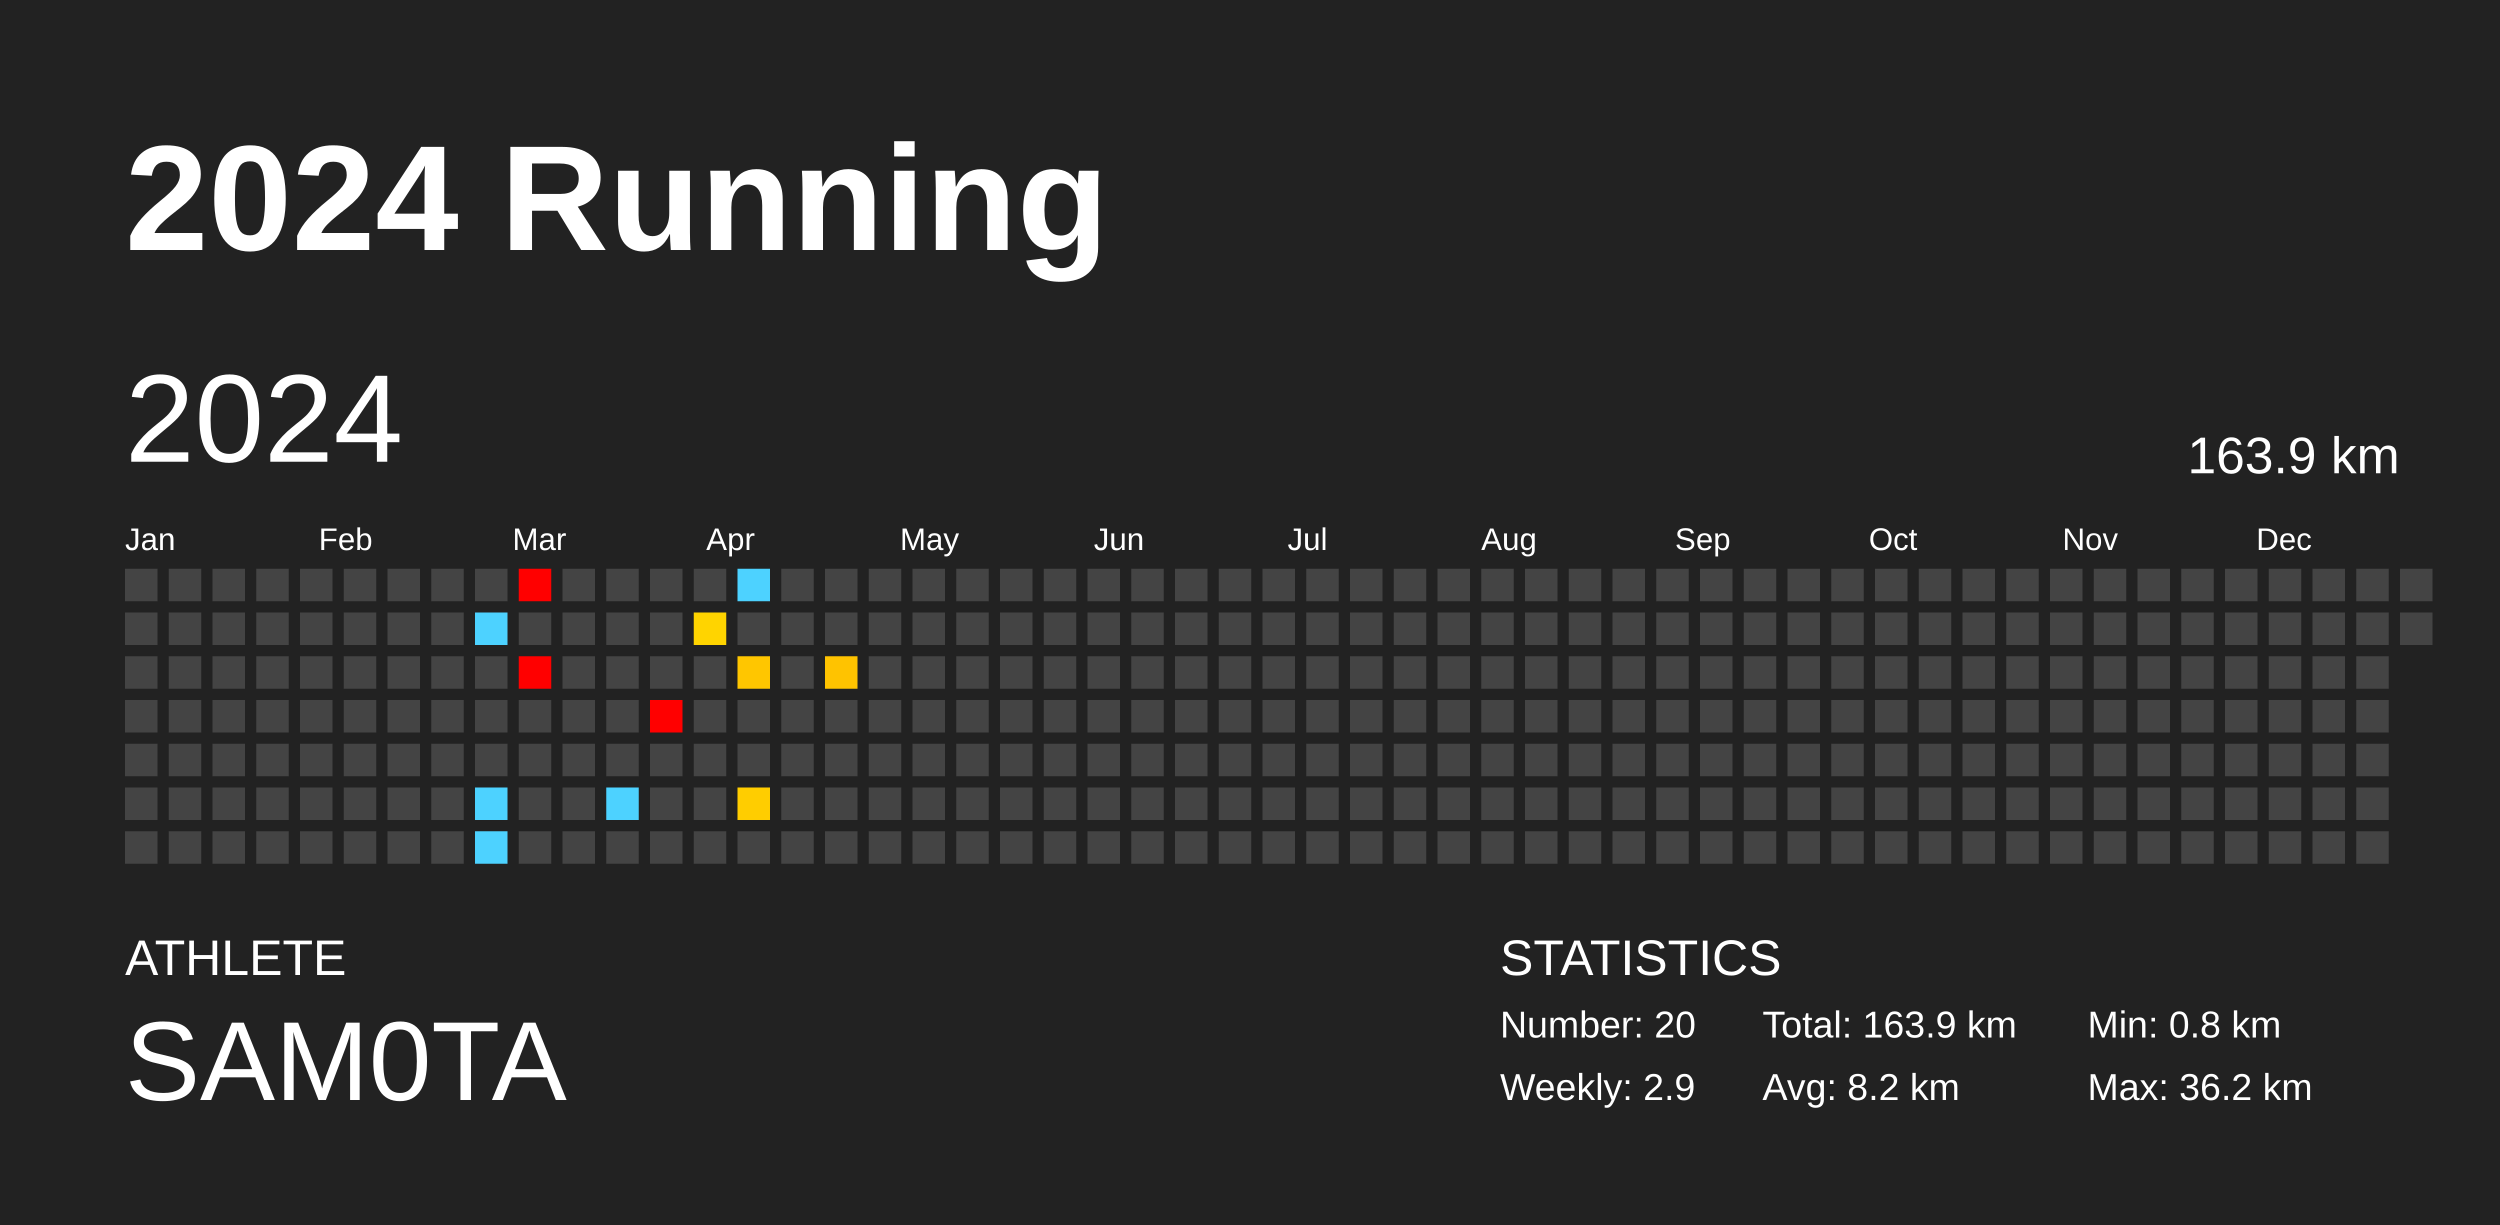
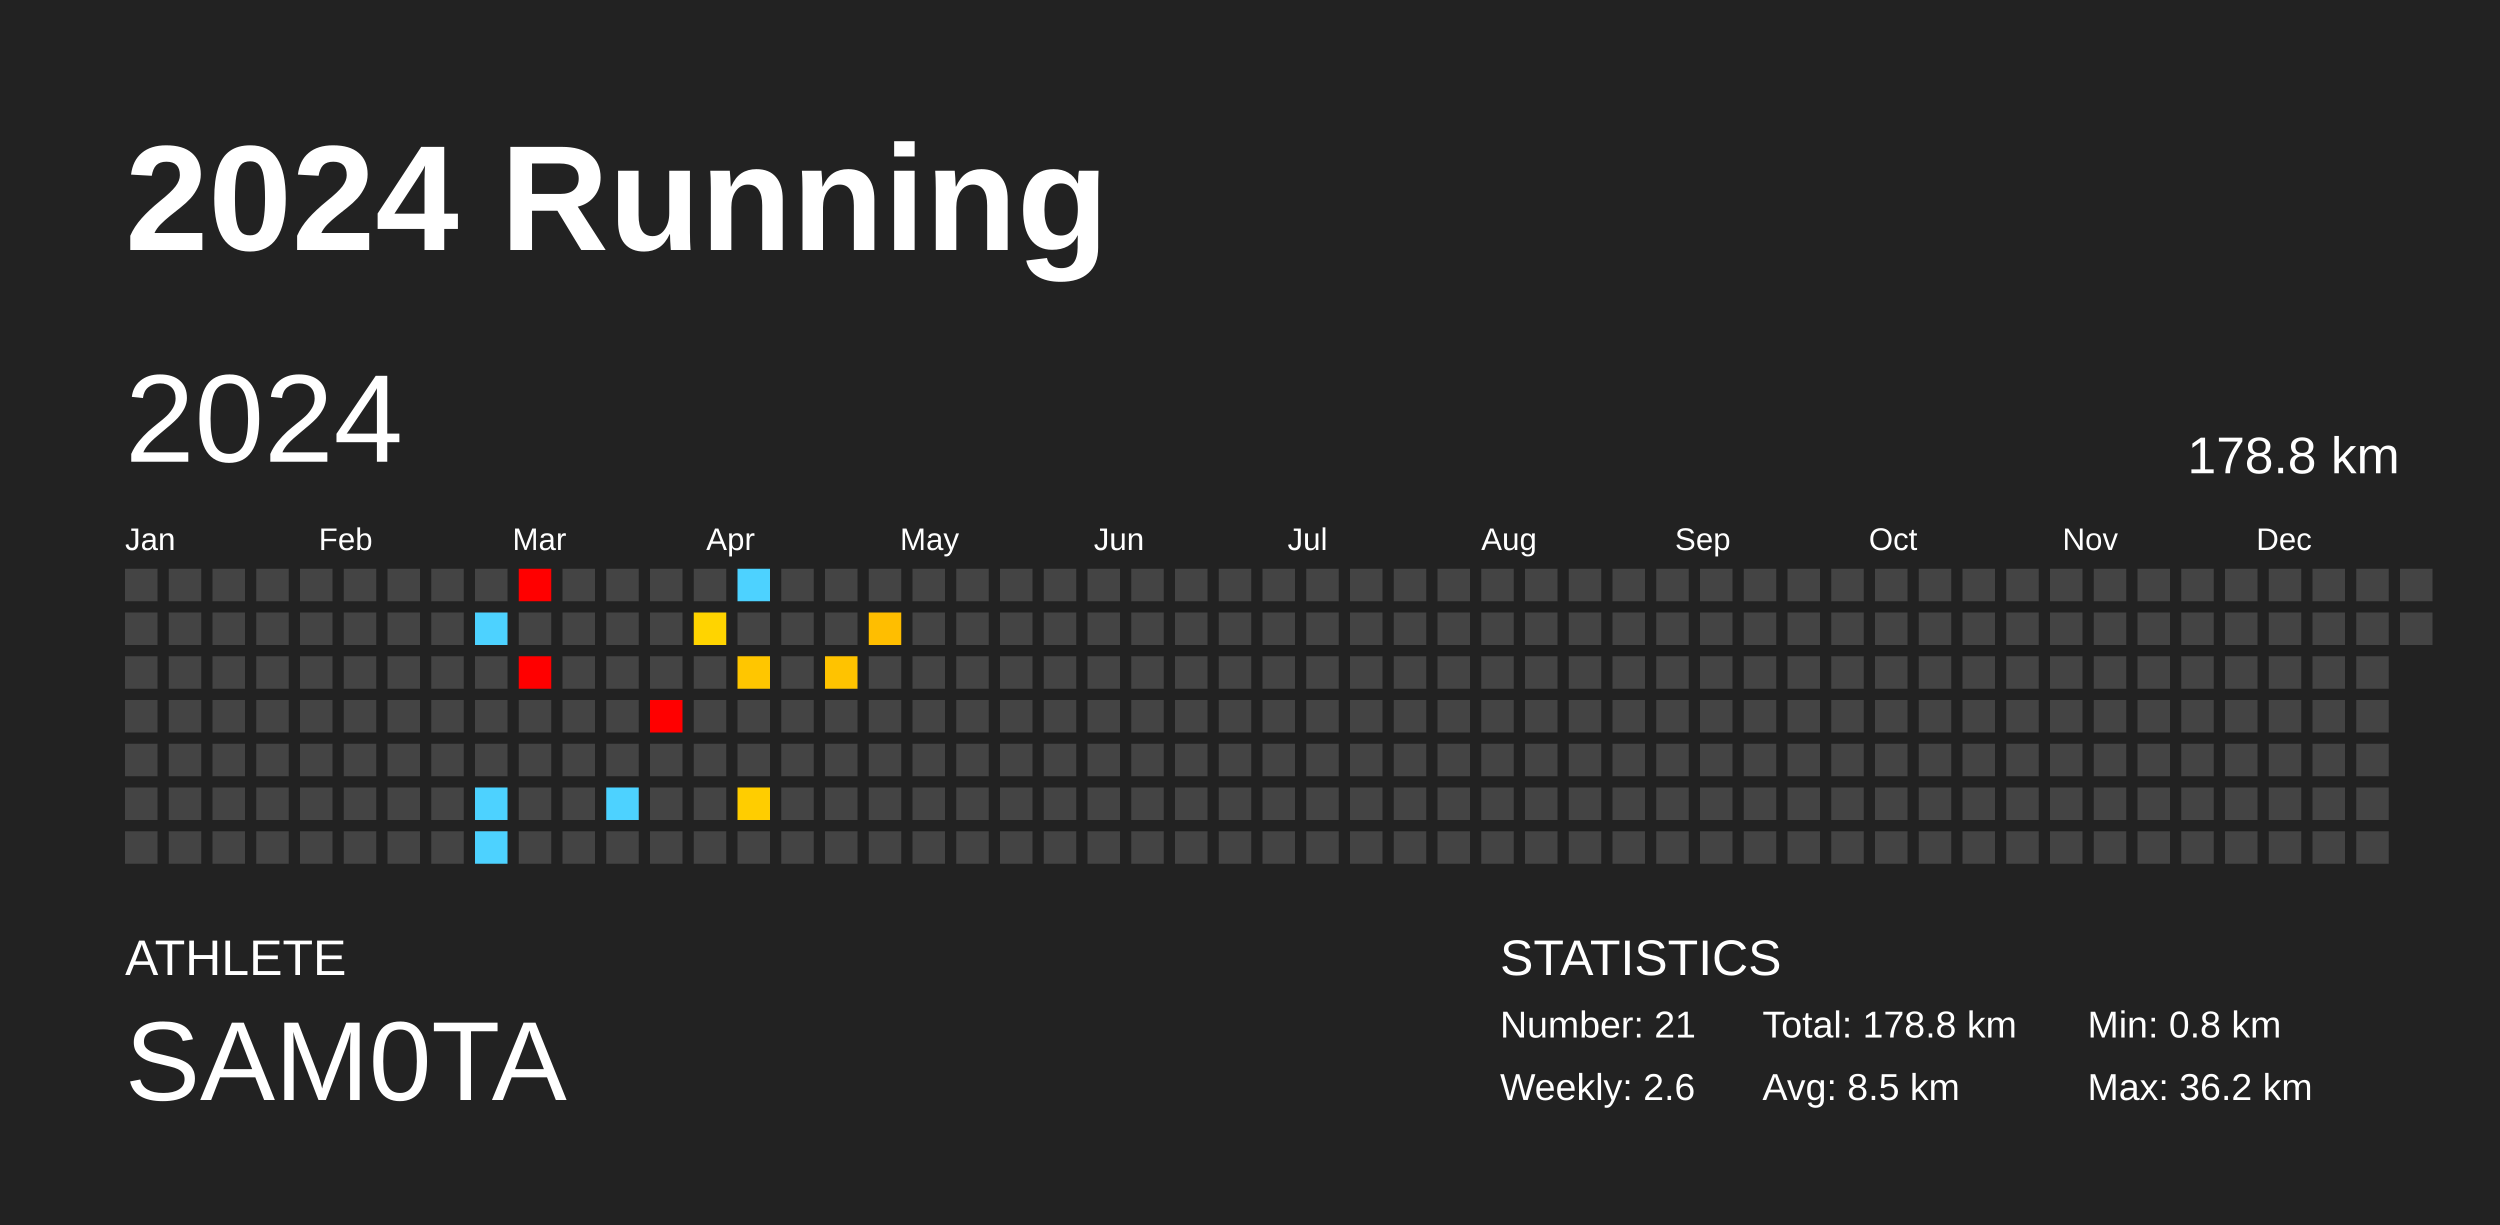
<svg xmlns="http://www.w3.org/2000/svg" baseProfile="full" height="98mm" version="1.1" viewBox="0,0,200,98" width="200mm">
  <defs />
  <rect fill="#222222" height="98" width="200" x="0" y="0" />
  <text fill="#FFFFFF" style="font-size:12px; font-family:Arial; font-weight:bold;" x="10" y="20">2024 Running</text>
  <text fill="#FFFFFF" style="font-size:4px; font-family:Arial" x="10" y="78">ATHLETE</text>
  <text fill="#FFFFFF" style="font-size:9px; font-family:Arial" x="10" y="88">SAM0TA</text>
  <text fill="#FFFFFF" style="font-size:4px; font-family:Arial" x="120" y="78">STATISTICS</text>
-   <text fill="#FFFFFF" style="font-size:3px; font-family:Arial" x="120" y="83">Number: 20</text>
-   <text fill="#FFFFFF" style="font-size:3px; font-family:Arial" x="120" y="88">Weekly: 2.9</text>
-   <text fill="#FFFFFF" style="font-size:3px; font-family:Arial" x="141" y="83">Total: 163.9 km</text>
-   <text fill="#FFFFFF" style="font-size:3px; font-family:Arial" x="141" y="88">Avg: 8.2 km</text>
+   <text fill="#FFFFFF" style="font-size:3px; font-family:Arial" x="120" y="83">Number: 21</text>
+   <text fill="#FFFFFF" style="font-size:3px; font-family:Arial" x="120" y="88">Weekly: 2.6</text>
+   <text fill="#FFFFFF" style="font-size:3px; font-family:Arial" x="141" y="83">Total: 178.8 km</text>
+   <text fill="#FFFFFF" style="font-size:3px; font-family:Arial" x="141" y="88">Avg: 8.5 km</text>
  <text fill="#FFFFFF" style="font-size:3px; font-family:Arial" x="167" y="83">Min: 0.8 km</text>
  <text fill="#FFFFFF" style="font-size:3px; font-family:Arial" x="167" y="88">Max: 36.2 km</text>
  <text dominant-baseline="hanging" fill="#FFFFFF" style="font-size:10.0px; font-family:Arial;" x="10" y="30">2024</text>
-   <text dominant-baseline="hanging" fill="#FFFFFF" style="font-size:4.125px; font-family:Arial;" x="175" y="35">163.9 km</text>
+   <text dominant-baseline="hanging" fill="#FFFFFF" style="font-size:4.125px; font-family:Arial;" x="175" y="35">178.8 km</text>
  <text fill="#FFFFFF" style="font-size:2.5px; font-family:Arial" x="10.0" y="44">Jan</text>
  <text fill="#FFFFFF" style="font-size:2.5px; font-family:Arial" x="25.5" y="44">Feb</text>
  <text fill="#FFFFFF" style="font-size:2.5px; font-family:Arial" x="41.0" y="44">Mar</text>
  <text fill="#FFFFFF" style="font-size:2.5px; font-family:Arial" x="56.5" y="44">Apr</text>
  <text fill="#FFFFFF" style="font-size:2.5px; font-family:Arial" x="72.0" y="44">May</text>
  <text fill="#FFFFFF" style="font-size:2.5px; font-family:Arial" x="87.5" y="44">Jun</text>
  <text fill="#FFFFFF" style="font-size:2.5px; font-family:Arial" x="103.0" y="44">Jul</text>
  <text fill="#FFFFFF" style="font-size:2.5px; font-family:Arial" x="118.5" y="44">Aug</text>
  <text fill="#FFFFFF" style="font-size:2.5px; font-family:Arial" x="134.0" y="44">Sep</text>
  <text fill="#FFFFFF" style="font-size:2.5px; font-family:Arial" x="149.5" y="44">Oct</text>
  <text fill="#FFFFFF" style="font-size:2.5px; font-family:Arial" x="165.0" y="44">Nov</text>
  <text fill="#FFFFFF" style="font-size:2.5px; font-family:Arial" x="180.5" y="44">Dec</text>
  <rect fill="#444444" height="2.6" width="2.6" x="10.0" y="45.5" />
  <rect fill="#444444" height="2.6" width="2.6" x="10.0" y="49.0" />
  <rect fill="#444444" height="2.6" width="2.6" x="10.0" y="52.5" />
  <rect fill="#444444" height="2.6" width="2.6" x="10.0" y="56.0" />
  <rect fill="#444444" height="2.6" width="2.6" x="10.0" y="59.5" />
  <rect fill="#444444" height="2.6" width="2.6" x="10.0" y="63.0" />
  <rect fill="#444444" height="2.6" width="2.6" x="10.0" y="66.5" />
  <rect fill="#444444" height="2.6" width="2.6" x="13.5" y="45.5" />
  <rect fill="#444444" height="2.6" width="2.6" x="13.5" y="49.0" />
  <rect fill="#444444" height="2.6" width="2.6" x="13.5" y="52.5" />
  <rect fill="#444444" height="2.6" width="2.6" x="13.5" y="56.0" />
  <rect fill="#444444" height="2.6" width="2.6" x="13.5" y="59.5" />
  <rect fill="#444444" height="2.6" width="2.6" x="13.5" y="63.0" />
  <rect fill="#444444" height="2.6" width="2.6" x="13.5" y="66.5" />
  <rect fill="#444444" height="2.6" width="2.6" x="17.0" y="45.5" />
  <rect fill="#444444" height="2.6" width="2.6" x="17.0" y="49.0" />
  <rect fill="#444444" height="2.6" width="2.6" x="17.0" y="52.5" />
  <rect fill="#444444" height="2.6" width="2.6" x="17.0" y="56.0" />
  <rect fill="#444444" height="2.6" width="2.6" x="17.0" y="59.5" />
  <rect fill="#444444" height="2.6" width="2.6" x="17.0" y="63.0" />
  <rect fill="#444444" height="2.6" width="2.6" x="17.0" y="66.5" />
  <rect fill="#444444" height="2.6" width="2.6" x="20.5" y="45.5" />
  <rect fill="#444444" height="2.6" width="2.6" x="20.5" y="49.0" />
  <rect fill="#444444" height="2.6" width="2.6" x="20.5" y="52.5" />
  <rect fill="#444444" height="2.6" width="2.6" x="20.5" y="56.0" />
  <rect fill="#444444" height="2.6" width="2.6" x="20.5" y="59.5" />
  <rect fill="#444444" height="2.6" width="2.6" x="20.5" y="63.0" />
  <rect fill="#444444" height="2.6" width="2.6" x="20.5" y="66.5" />
  <rect fill="#444444" height="2.6" width="2.6" x="24.0" y="45.5" />
  <rect fill="#444444" height="2.6" width="2.6" x="24.0" y="49.0" />
  <rect fill="#444444" height="2.6" width="2.6" x="24.0" y="52.5" />
  <rect fill="#444444" height="2.6" width="2.6" x="24.0" y="56.0" />
  <rect fill="#444444" height="2.6" width="2.6" x="24.0" y="59.5" />
  <rect fill="#444444" height="2.6" width="2.6" x="24.0" y="63.0" />
  <rect fill="#444444" height="2.6" width="2.6" x="24.0" y="66.5" />
  <rect fill="#444444" height="2.6" width="2.6" x="27.5" y="45.5" />
  <rect fill="#444444" height="2.6" width="2.6" x="27.5" y="49.0" />
  <rect fill="#444444" height="2.6" width="2.6" x="27.5" y="52.5" />
  <rect fill="#444444" height="2.6" width="2.6" x="27.5" y="56.0" />
  <rect fill="#444444" height="2.6" width="2.6" x="27.5" y="59.5" />
  <rect fill="#444444" height="2.6" width="2.6" x="27.5" y="63.0" />
  <rect fill="#444444" height="2.6" width="2.6" x="27.5" y="66.5" />
  <rect fill="#444444" height="2.6" width="2.6" x="31.0" y="45.5" />
  <rect fill="#444444" height="2.6" width="2.6" x="31.0" y="49.0" />
  <rect fill="#444444" height="2.6" width="2.6" x="31.0" y="52.5" />
  <rect fill="#444444" height="2.6" width="2.6" x="31.0" y="56.0" />
  <rect fill="#444444" height="2.6" width="2.6" x="31.0" y="59.5" />
  <rect fill="#444444" height="2.6" width="2.6" x="31.0" y="63.0" />
  <rect fill="#444444" height="2.6" width="2.6" x="31.0" y="66.5" />
  <rect fill="#444444" height="2.6" width="2.6" x="34.5" y="45.5" />
  <rect fill="#444444" height="2.6" width="2.6" x="34.5" y="49.0" />
  <rect fill="#444444" height="2.6" width="2.6" x="34.5" y="52.5" />
  <rect fill="#444444" height="2.6" width="2.6" x="34.5" y="56.0" />
  <rect fill="#444444" height="2.6" width="2.6" x="34.5" y="59.5" />
  <rect fill="#444444" height="2.6" width="2.6" x="34.5" y="63.0" />
  <rect fill="#444444" height="2.6" width="2.6" x="34.5" y="66.5" />
  <rect fill="#444444" height="2.6" width="2.6" x="38.0" y="45.5" />
  <rect fill="#4dd2ff" height="2.6" width="2.6" x="38.0" y="49.0" />
  <rect fill="#444444" height="2.6" width="2.6" x="38.0" y="52.5" />
  <rect fill="#444444" height="2.6" width="2.6" x="38.0" y="56.0" />
  <rect fill="#444444" height="2.6" width="2.6" x="38.0" y="59.5" />
  <rect fill="#4dd2ff" height="2.6" width="2.6" x="38.0" y="63.0" />
  <rect fill="#4dd2ff" height="2.6" width="2.6" x="38.0" y="66.5" />
  <rect fill="red" height="2.6" width="2.6" x="41.5" y="45.5" />
  <rect fill="#444444" height="2.6" width="2.6" x="41.5" y="49.0" />
  <rect fill="red" height="2.6" width="2.6" x="41.5" y="52.5" />
  <rect fill="#444444" height="2.6" width="2.6" x="41.5" y="56.0" />
  <rect fill="#444444" height="2.6" width="2.6" x="41.5" y="59.5" />
  <rect fill="#444444" height="2.6" width="2.6" x="41.5" y="63.0" />
  <rect fill="#444444" height="2.6" width="2.6" x="41.5" y="66.5" />
  <rect fill="#444444" height="2.6" width="2.6" x="45.0" y="45.5" />
  <rect fill="#444444" height="2.6" width="2.6" x="45.0" y="49.0" />
  <rect fill="#444444" height="2.6" width="2.6" x="45.0" y="52.5" />
  <rect fill="#444444" height="2.6" width="2.6" x="45.0" y="56.0" />
  <rect fill="#444444" height="2.6" width="2.6" x="45.0" y="59.5" />
  <rect fill="#444444" height="2.6" width="2.6" x="45.0" y="63.0" />
  <rect fill="#444444" height="2.6" width="2.6" x="45.0" y="66.5" />
  <rect fill="#444444" height="2.6" width="2.6" x="48.5" y="45.5" />
  <rect fill="#444444" height="2.6" width="2.6" x="48.5" y="49.0" />
  <rect fill="#444444" height="2.6" width="2.6" x="48.5" y="52.5" />
  <rect fill="#444444" height="2.6" width="2.6" x="48.5" y="56.0" />
  <rect fill="#444444" height="2.6" width="2.6" x="48.5" y="59.5" />
  <rect fill="#4dd2ff" height="2.6" width="2.6" x="48.5" y="63.0" />
  <rect fill="#444444" height="2.6" width="2.6" x="48.5" y="66.5" />
  <rect fill="#444444" height="2.6" width="2.6" x="52.0" y="45.5" />
  <rect fill="#444444" height="2.6" width="2.6" x="52.0" y="49.0" />
  <rect fill="#444444" height="2.6" width="2.6" x="52.0" y="52.5" />
  <rect fill="red" height="2.6" width="2.6" x="52.0" y="56.0" />
  <rect fill="#444444" height="2.6" width="2.6" x="52.0" y="59.5" />
  <rect fill="#444444" height="2.6" width="2.6" x="52.0" y="63.0" />
  <rect fill="#444444" height="2.6" width="2.6" x="52.0" y="66.5" />
  <rect fill="#444444" height="2.6" width="2.6" x="55.5" y="45.5" />
  <rect fill="#ffd400" height="2.6" width="2.6" x="55.5" y="49.0" />
  <rect fill="#444444" height="2.6" width="2.6" x="55.5" y="52.5" />
  <rect fill="#444444" height="2.6" width="2.6" x="55.5" y="56.0" />
  <rect fill="#444444" height="2.6" width="2.6" x="55.5" y="59.5" />
  <rect fill="#444444" height="2.6" width="2.6" x="55.5" y="63.0" />
  <rect fill="#444444" height="2.6" width="2.6" x="55.5" y="66.5" />
  <rect fill="#4dd2ff" height="2.6" width="2.6" x="59.0" y="45.5" />
  <rect fill="#444444" height="2.6" width="2.6" x="59.0" y="49.0" />
  <rect fill="#ffc600" height="2.6" width="2.6" x="59.0" y="52.5" />
  <rect fill="#444444" height="2.6" width="2.6" x="59.0" y="56.0" />
  <rect fill="#444444" height="2.6" width="2.6" x="59.0" y="59.5" />
  <rect fill="#ffcd00" height="2.6" width="2.6" x="59.0" y="63.0" />
  <rect fill="#444444" height="2.6" width="2.6" x="59.0" y="66.5" />
  <rect fill="#444444" height="2.6" width="2.6" x="62.5" y="45.5" />
  <rect fill="#444444" height="2.6" width="2.6" x="62.5" y="49.0" />
  <rect fill="#444444" height="2.6" width="2.6" x="62.5" y="52.5" />
  <rect fill="#444444" height="2.6" width="2.6" x="62.5" y="56.0" />
  <rect fill="#444444" height="2.6" width="2.6" x="62.5" y="59.5" />
  <rect fill="#444444" height="2.6" width="2.6" x="62.5" y="63.0" />
  <rect fill="#444444" height="2.6" width="2.6" x="62.5" y="66.5" />
  <rect fill="#444444" height="2.6" width="2.6" x="66.0" y="45.5" />
  <rect fill="#444444" height="2.6" width="2.6" x="66.0" y="49.0" />
  <rect fill="#ffc300" height="2.6" width="2.6" x="66.0" y="52.5" />
  <rect fill="#444444" height="2.6" width="2.6" x="66.0" y="56.0" />
  <rect fill="#444444" height="2.6" width="2.6" x="66.0" y="59.5" />
  <rect fill="#444444" height="2.6" width="2.6" x="66.0" y="63.0" />
  <rect fill="#444444" height="2.6" width="2.6" x="66.0" y="66.5" />
  <rect fill="#444444" height="2.6" width="2.6" x="69.5" y="45.5" />
-   <rect fill="#444444" height="2.6" width="2.6" x="69.5" y="49.0" />
+   <rect fill="#ffbe00" height="2.6" width="2.6" x="69.5" y="49.0" />
  <rect fill="#444444" height="2.6" width="2.6" x="69.5" y="52.5" />
  <rect fill="#444444" height="2.6" width="2.6" x="69.5" y="56.0" />
  <rect fill="#444444" height="2.6" width="2.6" x="69.5" y="59.5" />
  <rect fill="#444444" height="2.6" width="2.6" x="69.5" y="63.0" />
  <rect fill="#444444" height="2.6" width="2.6" x="69.5" y="66.5" />
  <rect fill="#444444" height="2.6" width="2.6" x="73.0" y="45.5" />
  <rect fill="#444444" height="2.6" width="2.6" x="73.0" y="49.0" />
  <rect fill="#444444" height="2.6" width="2.6" x="73.0" y="52.5" />
  <rect fill="#444444" height="2.6" width="2.6" x="73.0" y="56.0" />
  <rect fill="#444444" height="2.6" width="2.6" x="73.0" y="59.5" />
  <rect fill="#444444" height="2.6" width="2.6" x="73.0" y="63.0" />
  <rect fill="#444444" height="2.6" width="2.6" x="73.0" y="66.5" />
  <rect fill="#444444" height="2.6" width="2.6" x="76.5" y="45.5" />
  <rect fill="#444444" height="2.6" width="2.6" x="76.5" y="49.0" />
  <rect fill="#444444" height="2.6" width="2.6" x="76.5" y="52.5" />
  <rect fill="#444444" height="2.6" width="2.6" x="76.5" y="56.0" />
  <rect fill="#444444" height="2.6" width="2.6" x="76.5" y="59.5" />
  <rect fill="#444444" height="2.6" width="2.6" x="76.5" y="63.0" />
  <rect fill="#444444" height="2.6" width="2.6" x="76.5" y="66.5" />
  <rect fill="#444444" height="2.6" width="2.6" x="80.0" y="45.5" />
  <rect fill="#444444" height="2.6" width="2.6" x="80.0" y="49.0" />
  <rect fill="#444444" height="2.6" width="2.6" x="80.0" y="52.5" />
  <rect fill="#444444" height="2.6" width="2.6" x="80.0" y="56.0" />
  <rect fill="#444444" height="2.6" width="2.6" x="80.0" y="59.5" />
  <rect fill="#444444" height="2.6" width="2.6" x="80.0" y="63.0" />
  <rect fill="#444444" height="2.6" width="2.6" x="80.0" y="66.5" />
  <rect fill="#444444" height="2.6" width="2.6" x="83.5" y="45.5" />
  <rect fill="#444444" height="2.6" width="2.6" x="83.5" y="49.0" />
  <rect fill="#444444" height="2.6" width="2.6" x="83.5" y="52.5" />
  <rect fill="#444444" height="2.6" width="2.6" x="83.5" y="56.0" />
  <rect fill="#444444" height="2.6" width="2.6" x="83.5" y="59.5" />
  <rect fill="#444444" height="2.6" width="2.6" x="83.5" y="63.0" />
  <rect fill="#444444" height="2.6" width="2.6" x="83.5" y="66.5" />
  <rect fill="#444444" height="2.6" width="2.6" x="87.0" y="45.5" />
  <rect fill="#444444" height="2.6" width="2.6" x="87.0" y="49.0" />
  <rect fill="#444444" height="2.6" width="2.6" x="87.0" y="52.5" />
  <rect fill="#444444" height="2.6" width="2.6" x="87.0" y="56.0" />
  <rect fill="#444444" height="2.6" width="2.6" x="87.0" y="59.5" />
  <rect fill="#444444" height="2.6" width="2.6" x="87.0" y="63.0" />
  <rect fill="#444444" height="2.6" width="2.6" x="87.0" y="66.5" />
  <rect fill="#444444" height="2.6" width="2.6" x="90.5" y="45.5" />
  <rect fill="#444444" height="2.6" width="2.6" x="90.5" y="49.0" />
  <rect fill="#444444" height="2.6" width="2.6" x="90.5" y="52.5" />
  <rect fill="#444444" height="2.6" width="2.6" x="90.5" y="56.0" />
  <rect fill="#444444" height="2.6" width="2.6" x="90.5" y="59.5" />
  <rect fill="#444444" height="2.6" width="2.6" x="90.5" y="63.0" />
  <rect fill="#444444" height="2.6" width="2.6" x="90.5" y="66.5" />
  <rect fill="#444444" height="2.6" width="2.6" x="94.0" y="45.5" />
  <rect fill="#444444" height="2.6" width="2.6" x="94.0" y="49.0" />
  <rect fill="#444444" height="2.6" width="2.6" x="94.0" y="52.5" />
  <rect fill="#444444" height="2.6" width="2.6" x="94.0" y="56.0" />
  <rect fill="#444444" height="2.6" width="2.6" x="94.0" y="59.5" />
  <rect fill="#444444" height="2.6" width="2.6" x="94.0" y="63.0" />
  <rect fill="#444444" height="2.6" width="2.6" x="94.0" y="66.5" />
  <rect fill="#444444" height="2.6" width="2.6" x="97.5" y="45.5" />
  <rect fill="#444444" height="2.6" width="2.6" x="97.5" y="49.0" />
  <rect fill="#444444" height="2.6" width="2.6" x="97.5" y="52.5" />
  <rect fill="#444444" height="2.6" width="2.6" x="97.5" y="56.0" />
  <rect fill="#444444" height="2.6" width="2.6" x="97.5" y="59.5" />
  <rect fill="#444444" height="2.6" width="2.6" x="97.5" y="63.0" />
  <rect fill="#444444" height="2.6" width="2.6" x="97.5" y="66.5" />
  <rect fill="#444444" height="2.6" width="2.6" x="101.0" y="45.5" />
  <rect fill="#444444" height="2.6" width="2.6" x="101.0" y="49.0" />
  <rect fill="#444444" height="2.6" width="2.6" x="101.0" y="52.5" />
  <rect fill="#444444" height="2.6" width="2.6" x="101.0" y="56.0" />
  <rect fill="#444444" height="2.6" width="2.6" x="101.0" y="59.5" />
  <rect fill="#444444" height="2.6" width="2.6" x="101.0" y="63.0" />
  <rect fill="#444444" height="2.6" width="2.6" x="101.0" y="66.5" />
  <rect fill="#444444" height="2.6" width="2.6" x="104.5" y="45.5" />
  <rect fill="#444444" height="2.6" width="2.6" x="104.5" y="49.0" />
  <rect fill="#444444" height="2.6" width="2.6" x="104.5" y="52.5" />
  <rect fill="#444444" height="2.6" width="2.6" x="104.5" y="56.0" />
  <rect fill="#444444" height="2.6" width="2.6" x="104.5" y="59.5" />
  <rect fill="#444444" height="2.6" width="2.6" x="104.5" y="63.0" />
  <rect fill="#444444" height="2.6" width="2.6" x="104.5" y="66.5" />
  <rect fill="#444444" height="2.6" width="2.6" x="108.0" y="45.5" />
  <rect fill="#444444" height="2.6" width="2.6" x="108.0" y="49.0" />
  <rect fill="#444444" height="2.6" width="2.6" x="108.0" y="52.5" />
  <rect fill="#444444" height="2.6" width="2.6" x="108.0" y="56.0" />
  <rect fill="#444444" height="2.6" width="2.6" x="108.0" y="59.5" />
  <rect fill="#444444" height="2.6" width="2.6" x="108.0" y="63.0" />
  <rect fill="#444444" height="2.6" width="2.6" x="108.0" y="66.5" />
  <rect fill="#444444" height="2.6" width="2.6" x="111.5" y="45.5" />
  <rect fill="#444444" height="2.6" width="2.6" x="111.5" y="49.0" />
  <rect fill="#444444" height="2.6" width="2.6" x="111.5" y="52.5" />
  <rect fill="#444444" height="2.6" width="2.6" x="111.5" y="56.0" />
  <rect fill="#444444" height="2.6" width="2.6" x="111.5" y="59.5" />
  <rect fill="#444444" height="2.6" width="2.6" x="111.5" y="63.0" />
  <rect fill="#444444" height="2.6" width="2.6" x="111.5" y="66.5" />
  <rect fill="#444444" height="2.6" width="2.6" x="115.0" y="45.5" />
  <rect fill="#444444" height="2.6" width="2.6" x="115.0" y="49.0" />
  <rect fill="#444444" height="2.6" width="2.6" x="115.0" y="52.5" />
  <rect fill="#444444" height="2.6" width="2.6" x="115.0" y="56.0" />
  <rect fill="#444444" height="2.6" width="2.6" x="115.0" y="59.5" />
  <rect fill="#444444" height="2.6" width="2.6" x="115.0" y="63.0" />
  <rect fill="#444444" height="2.6" width="2.6" x="115.0" y="66.5" />
  <rect fill="#444444" height="2.6" width="2.6" x="118.5" y="45.5" />
  <rect fill="#444444" height="2.6" width="2.6" x="118.5" y="49.0" />
  <rect fill="#444444" height="2.6" width="2.6" x="118.5" y="52.5" />
  <rect fill="#444444" height="2.6" width="2.6" x="118.5" y="56.0" />
  <rect fill="#444444" height="2.6" width="2.6" x="118.5" y="59.5" />
  <rect fill="#444444" height="2.6" width="2.6" x="118.5" y="63.0" />
  <rect fill="#444444" height="2.6" width="2.6" x="118.5" y="66.5" />
  <rect fill="#444444" height="2.6" width="2.6" x="122.0" y="45.5" />
  <rect fill="#444444" height="2.6" width="2.6" x="122.0" y="49.0" />
  <rect fill="#444444" height="2.6" width="2.6" x="122.0" y="52.5" />
  <rect fill="#444444" height="2.6" width="2.6" x="122.0" y="56.0" />
  <rect fill="#444444" height="2.6" width="2.6" x="122.0" y="59.5" />
  <rect fill="#444444" height="2.6" width="2.6" x="122.0" y="63.0" />
  <rect fill="#444444" height="2.6" width="2.6" x="122.0" y="66.5" />
  <rect fill="#444444" height="2.6" width="2.6" x="125.5" y="45.5" />
  <rect fill="#444444" height="2.6" width="2.6" x="125.5" y="49.0" />
  <rect fill="#444444" height="2.6" width="2.6" x="125.5" y="52.5" />
  <rect fill="#444444" height="2.6" width="2.6" x="125.5" y="56.0" />
  <rect fill="#444444" height="2.6" width="2.6" x="125.5" y="59.5" />
  <rect fill="#444444" height="2.6" width="2.6" x="125.5" y="63.0" />
  <rect fill="#444444" height="2.6" width="2.6" x="125.5" y="66.5" />
  <rect fill="#444444" height="2.6" width="2.6" x="129.0" y="45.5" />
  <rect fill="#444444" height="2.6" width="2.6" x="129.0" y="49.0" />
  <rect fill="#444444" height="2.6" width="2.6" x="129.0" y="52.5" />
  <rect fill="#444444" height="2.6" width="2.6" x="129.0" y="56.0" />
  <rect fill="#444444" height="2.6" width="2.6" x="129.0" y="59.5" />
  <rect fill="#444444" height="2.6" width="2.6" x="129.0" y="63.0" />
  <rect fill="#444444" height="2.6" width="2.6" x="129.0" y="66.5" />
  <rect fill="#444444" height="2.6" width="2.6" x="132.5" y="45.5" />
  <rect fill="#444444" height="2.6" width="2.6" x="132.5" y="49.0" />
  <rect fill="#444444" height="2.6" width="2.6" x="132.5" y="52.5" />
  <rect fill="#444444" height="2.6" width="2.6" x="132.5" y="56.0" />
  <rect fill="#444444" height="2.6" width="2.6" x="132.5" y="59.5" />
  <rect fill="#444444" height="2.6" width="2.6" x="132.5" y="63.0" />
  <rect fill="#444444" height="2.6" width="2.6" x="132.5" y="66.5" />
  <rect fill="#444444" height="2.6" width="2.6" x="136.0" y="45.5" />
  <rect fill="#444444" height="2.6" width="2.6" x="136.0" y="49.0" />
  <rect fill="#444444" height="2.6" width="2.6" x="136.0" y="52.5" />
  <rect fill="#444444" height="2.6" width="2.6" x="136.0" y="56.0" />
  <rect fill="#444444" height="2.6" width="2.6" x="136.0" y="59.5" />
  <rect fill="#444444" height="2.6" width="2.6" x="136.0" y="63.0" />
  <rect fill="#444444" height="2.6" width="2.6" x="136.0" y="66.5" />
  <rect fill="#444444" height="2.6" width="2.6" x="139.5" y="45.5" />
  <rect fill="#444444" height="2.6" width="2.6" x="139.5" y="49.0" />
  <rect fill="#444444" height="2.6" width="2.6" x="139.5" y="52.5" />
  <rect fill="#444444" height="2.6" width="2.6" x="139.5" y="56.0" />
  <rect fill="#444444" height="2.6" width="2.6" x="139.5" y="59.5" />
  <rect fill="#444444" height="2.6" width="2.6" x="139.5" y="63.0" />
  <rect fill="#444444" height="2.6" width="2.6" x="139.5" y="66.5" />
  <rect fill="#444444" height="2.6" width="2.6" x="143.0" y="45.5" />
  <rect fill="#444444" height="2.6" width="2.6" x="143.0" y="49.0" />
  <rect fill="#444444" height="2.6" width="2.6" x="143.0" y="52.5" />
  <rect fill="#444444" height="2.6" width="2.6" x="143.0" y="56.0" />
  <rect fill="#444444" height="2.6" width="2.6" x="143.0" y="59.5" />
  <rect fill="#444444" height="2.6" width="2.6" x="143.0" y="63.0" />
  <rect fill="#444444" height="2.6" width="2.6" x="143.0" y="66.5" />
  <rect fill="#444444" height="2.6" width="2.6" x="146.5" y="45.5" />
  <rect fill="#444444" height="2.6" width="2.6" x="146.5" y="49.0" />
  <rect fill="#444444" height="2.6" width="2.6" x="146.5" y="52.5" />
  <rect fill="#444444" height="2.6" width="2.6" x="146.5" y="56.0" />
  <rect fill="#444444" height="2.6" width="2.6" x="146.5" y="59.5" />
  <rect fill="#444444" height="2.6" width="2.6" x="146.5" y="63.0" />
  <rect fill="#444444" height="2.6" width="2.6" x="146.5" y="66.5" />
  <rect fill="#444444" height="2.6" width="2.6" x="150.0" y="45.5" />
  <rect fill="#444444" height="2.6" width="2.6" x="150.0" y="49.0" />
  <rect fill="#444444" height="2.6" width="2.6" x="150.0" y="52.5" />
  <rect fill="#444444" height="2.6" width="2.6" x="150.0" y="56.0" />
  <rect fill="#444444" height="2.6" width="2.6" x="150.0" y="59.5" />
  <rect fill="#444444" height="2.6" width="2.6" x="150.0" y="63.0" />
  <rect fill="#444444" height="2.6" width="2.6" x="150.0" y="66.5" />
  <rect fill="#444444" height="2.6" width="2.6" x="153.5" y="45.5" />
  <rect fill="#444444" height="2.6" width="2.6" x="153.5" y="49.0" />
  <rect fill="#444444" height="2.6" width="2.6" x="153.5" y="52.5" />
  <rect fill="#444444" height="2.6" width="2.6" x="153.5" y="56.0" />
  <rect fill="#444444" height="2.6" width="2.6" x="153.5" y="59.5" />
  <rect fill="#444444" height="2.6" width="2.6" x="153.5" y="63.0" />
  <rect fill="#444444" height="2.6" width="2.6" x="153.5" y="66.5" />
  <rect fill="#444444" height="2.6" width="2.6" x="157.0" y="45.5" />
  <rect fill="#444444" height="2.6" width="2.6" x="157.0" y="49.0" />
  <rect fill="#444444" height="2.6" width="2.6" x="157.0" y="52.5" />
  <rect fill="#444444" height="2.6" width="2.6" x="157.0" y="56.0" />
  <rect fill="#444444" height="2.6" width="2.6" x="157.0" y="59.5" />
  <rect fill="#444444" height="2.6" width="2.6" x="157.0" y="63.0" />
  <rect fill="#444444" height="2.6" width="2.6" x="157.0" y="66.5" />
  <rect fill="#444444" height="2.6" width="2.6" x="160.5" y="45.5" />
  <rect fill="#444444" height="2.6" width="2.6" x="160.5" y="49.0" />
  <rect fill="#444444" height="2.6" width="2.6" x="160.5" y="52.5" />
  <rect fill="#444444" height="2.6" width="2.6" x="160.5" y="56.0" />
  <rect fill="#444444" height="2.6" width="2.6" x="160.5" y="59.5" />
  <rect fill="#444444" height="2.6" width="2.6" x="160.5" y="63.0" />
  <rect fill="#444444" height="2.6" width="2.6" x="160.5" y="66.5" />
  <rect fill="#444444" height="2.6" width="2.6" x="164.0" y="45.5" />
  <rect fill="#444444" height="2.6" width="2.6" x="164.0" y="49.0" />
  <rect fill="#444444" height="2.6" width="2.6" x="164.0" y="52.5" />
  <rect fill="#444444" height="2.6" width="2.6" x="164.0" y="56.0" />
  <rect fill="#444444" height="2.6" width="2.6" x="164.0" y="59.5" />
  <rect fill="#444444" height="2.6" width="2.6" x="164.0" y="63.0" />
  <rect fill="#444444" height="2.6" width="2.6" x="164.0" y="66.5" />
  <rect fill="#444444" height="2.6" width="2.6" x="167.5" y="45.5" />
  <rect fill="#444444" height="2.6" width="2.6" x="167.5" y="49.0" />
  <rect fill="#444444" height="2.6" width="2.6" x="167.5" y="52.5" />
  <rect fill="#444444" height="2.6" width="2.6" x="167.5" y="56.0" />
  <rect fill="#444444" height="2.6" width="2.6" x="167.5" y="59.5" />
  <rect fill="#444444" height="2.6" width="2.6" x="167.5" y="63.0" />
  <rect fill="#444444" height="2.6" width="2.6" x="167.5" y="66.5" />
  <rect fill="#444444" height="2.6" width="2.6" x="171.0" y="45.5" />
  <rect fill="#444444" height="2.6" width="2.6" x="171.0" y="49.0" />
  <rect fill="#444444" height="2.6" width="2.6" x="171.0" y="52.5" />
  <rect fill="#444444" height="2.6" width="2.6" x="171.0" y="56.0" />
  <rect fill="#444444" height="2.6" width="2.6" x="171.0" y="59.5" />
  <rect fill="#444444" height="2.6" width="2.6" x="171.0" y="63.0" />
  <rect fill="#444444" height="2.6" width="2.6" x="171.0" y="66.5" />
  <rect fill="#444444" height="2.6" width="2.6" x="174.5" y="45.5" />
  <rect fill="#444444" height="2.6" width="2.6" x="174.5" y="49.0" />
  <rect fill="#444444" height="2.6" width="2.6" x="174.5" y="52.5" />
  <rect fill="#444444" height="2.6" width="2.6" x="174.5" y="56.0" />
  <rect fill="#444444" height="2.6" width="2.6" x="174.5" y="59.5" />
  <rect fill="#444444" height="2.6" width="2.6" x="174.5" y="63.0" />
  <rect fill="#444444" height="2.6" width="2.6" x="174.5" y="66.5" />
  <rect fill="#444444" height="2.6" width="2.6" x="178.0" y="45.5" />
  <rect fill="#444444" height="2.6" width="2.6" x="178.0" y="49.0" />
  <rect fill="#444444" height="2.6" width="2.6" x="178.0" y="52.5" />
  <rect fill="#444444" height="2.6" width="2.6" x="178.0" y="56.0" />
  <rect fill="#444444" height="2.6" width="2.6" x="178.0" y="59.5" />
  <rect fill="#444444" height="2.6" width="2.6" x="178.0" y="63.0" />
  <rect fill="#444444" height="2.6" width="2.6" x="178.0" y="66.5" />
  <rect fill="#444444" height="2.6" width="2.6" x="181.5" y="45.5" />
  <rect fill="#444444" height="2.6" width="2.6" x="181.5" y="49.0" />
  <rect fill="#444444" height="2.6" width="2.6" x="181.5" y="52.5" />
  <rect fill="#444444" height="2.6" width="2.6" x="181.5" y="56.0" />
  <rect fill="#444444" height="2.6" width="2.6" x="181.5" y="59.5" />
  <rect fill="#444444" height="2.6" width="2.6" x="181.5" y="63.0" />
  <rect fill="#444444" height="2.6" width="2.6" x="181.5" y="66.5" />
  <rect fill="#444444" height="2.6" width="2.6" x="185.0" y="45.5" />
  <rect fill="#444444" height="2.6" width="2.6" x="185.0" y="49.0" />
  <rect fill="#444444" height="2.6" width="2.6" x="185.0" y="52.5" />
  <rect fill="#444444" height="2.6" width="2.6" x="185.0" y="56.0" />
  <rect fill="#444444" height="2.6" width="2.6" x="185.0" y="59.5" />
  <rect fill="#444444" height="2.6" width="2.6" x="185.0" y="63.0" />
  <rect fill="#444444" height="2.6" width="2.6" x="185.0" y="66.5" />
  <rect fill="#444444" height="2.6" width="2.6" x="188.5" y="45.5" />
  <rect fill="#444444" height="2.6" width="2.6" x="188.5" y="49.0" />
  <rect fill="#444444" height="2.6" width="2.6" x="188.5" y="52.5" />
  <rect fill="#444444" height="2.6" width="2.6" x="188.5" y="56.0" />
  <rect fill="#444444" height="2.6" width="2.6" x="188.5" y="59.5" />
  <rect fill="#444444" height="2.6" width="2.6" x="188.5" y="63.0" />
  <rect fill="#444444" height="2.6" width="2.6" x="188.5" y="66.5" />
  <rect fill="#444444" height="2.6" width="2.6" x="192.0" y="45.5" />
  <rect fill="#444444" height="2.6" width="2.6" x="192.0" y="49.0" />
</svg>
